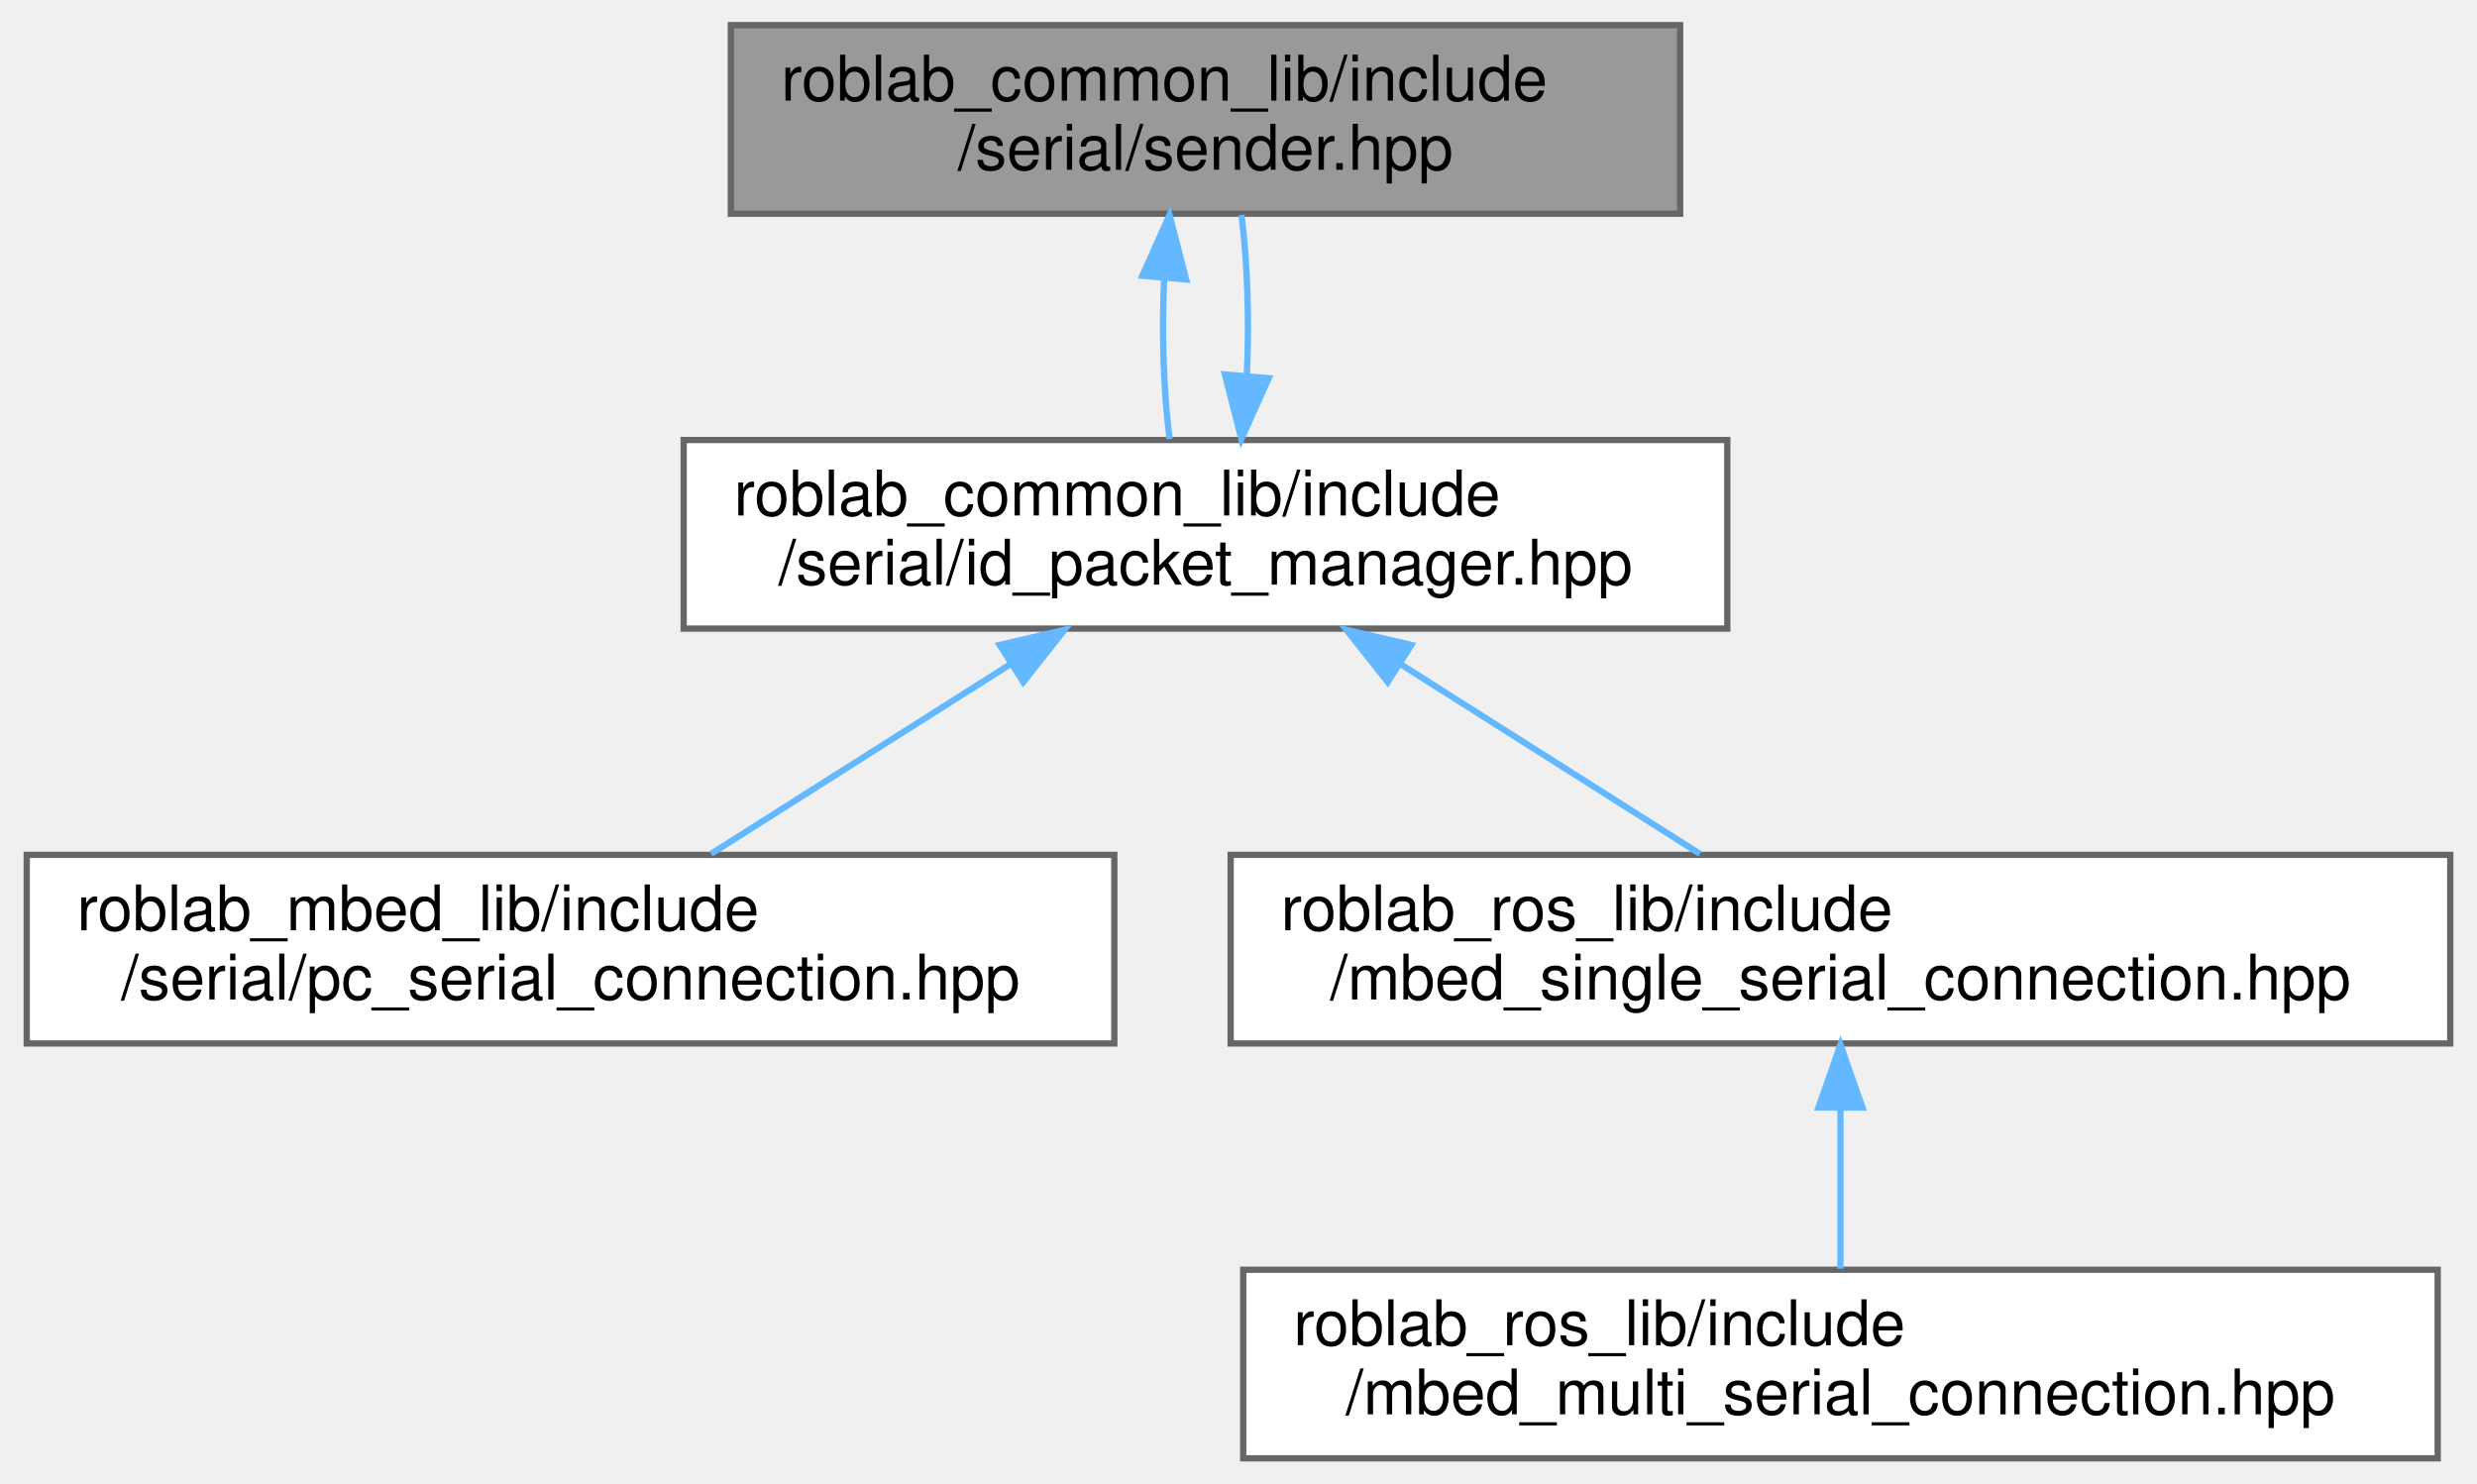
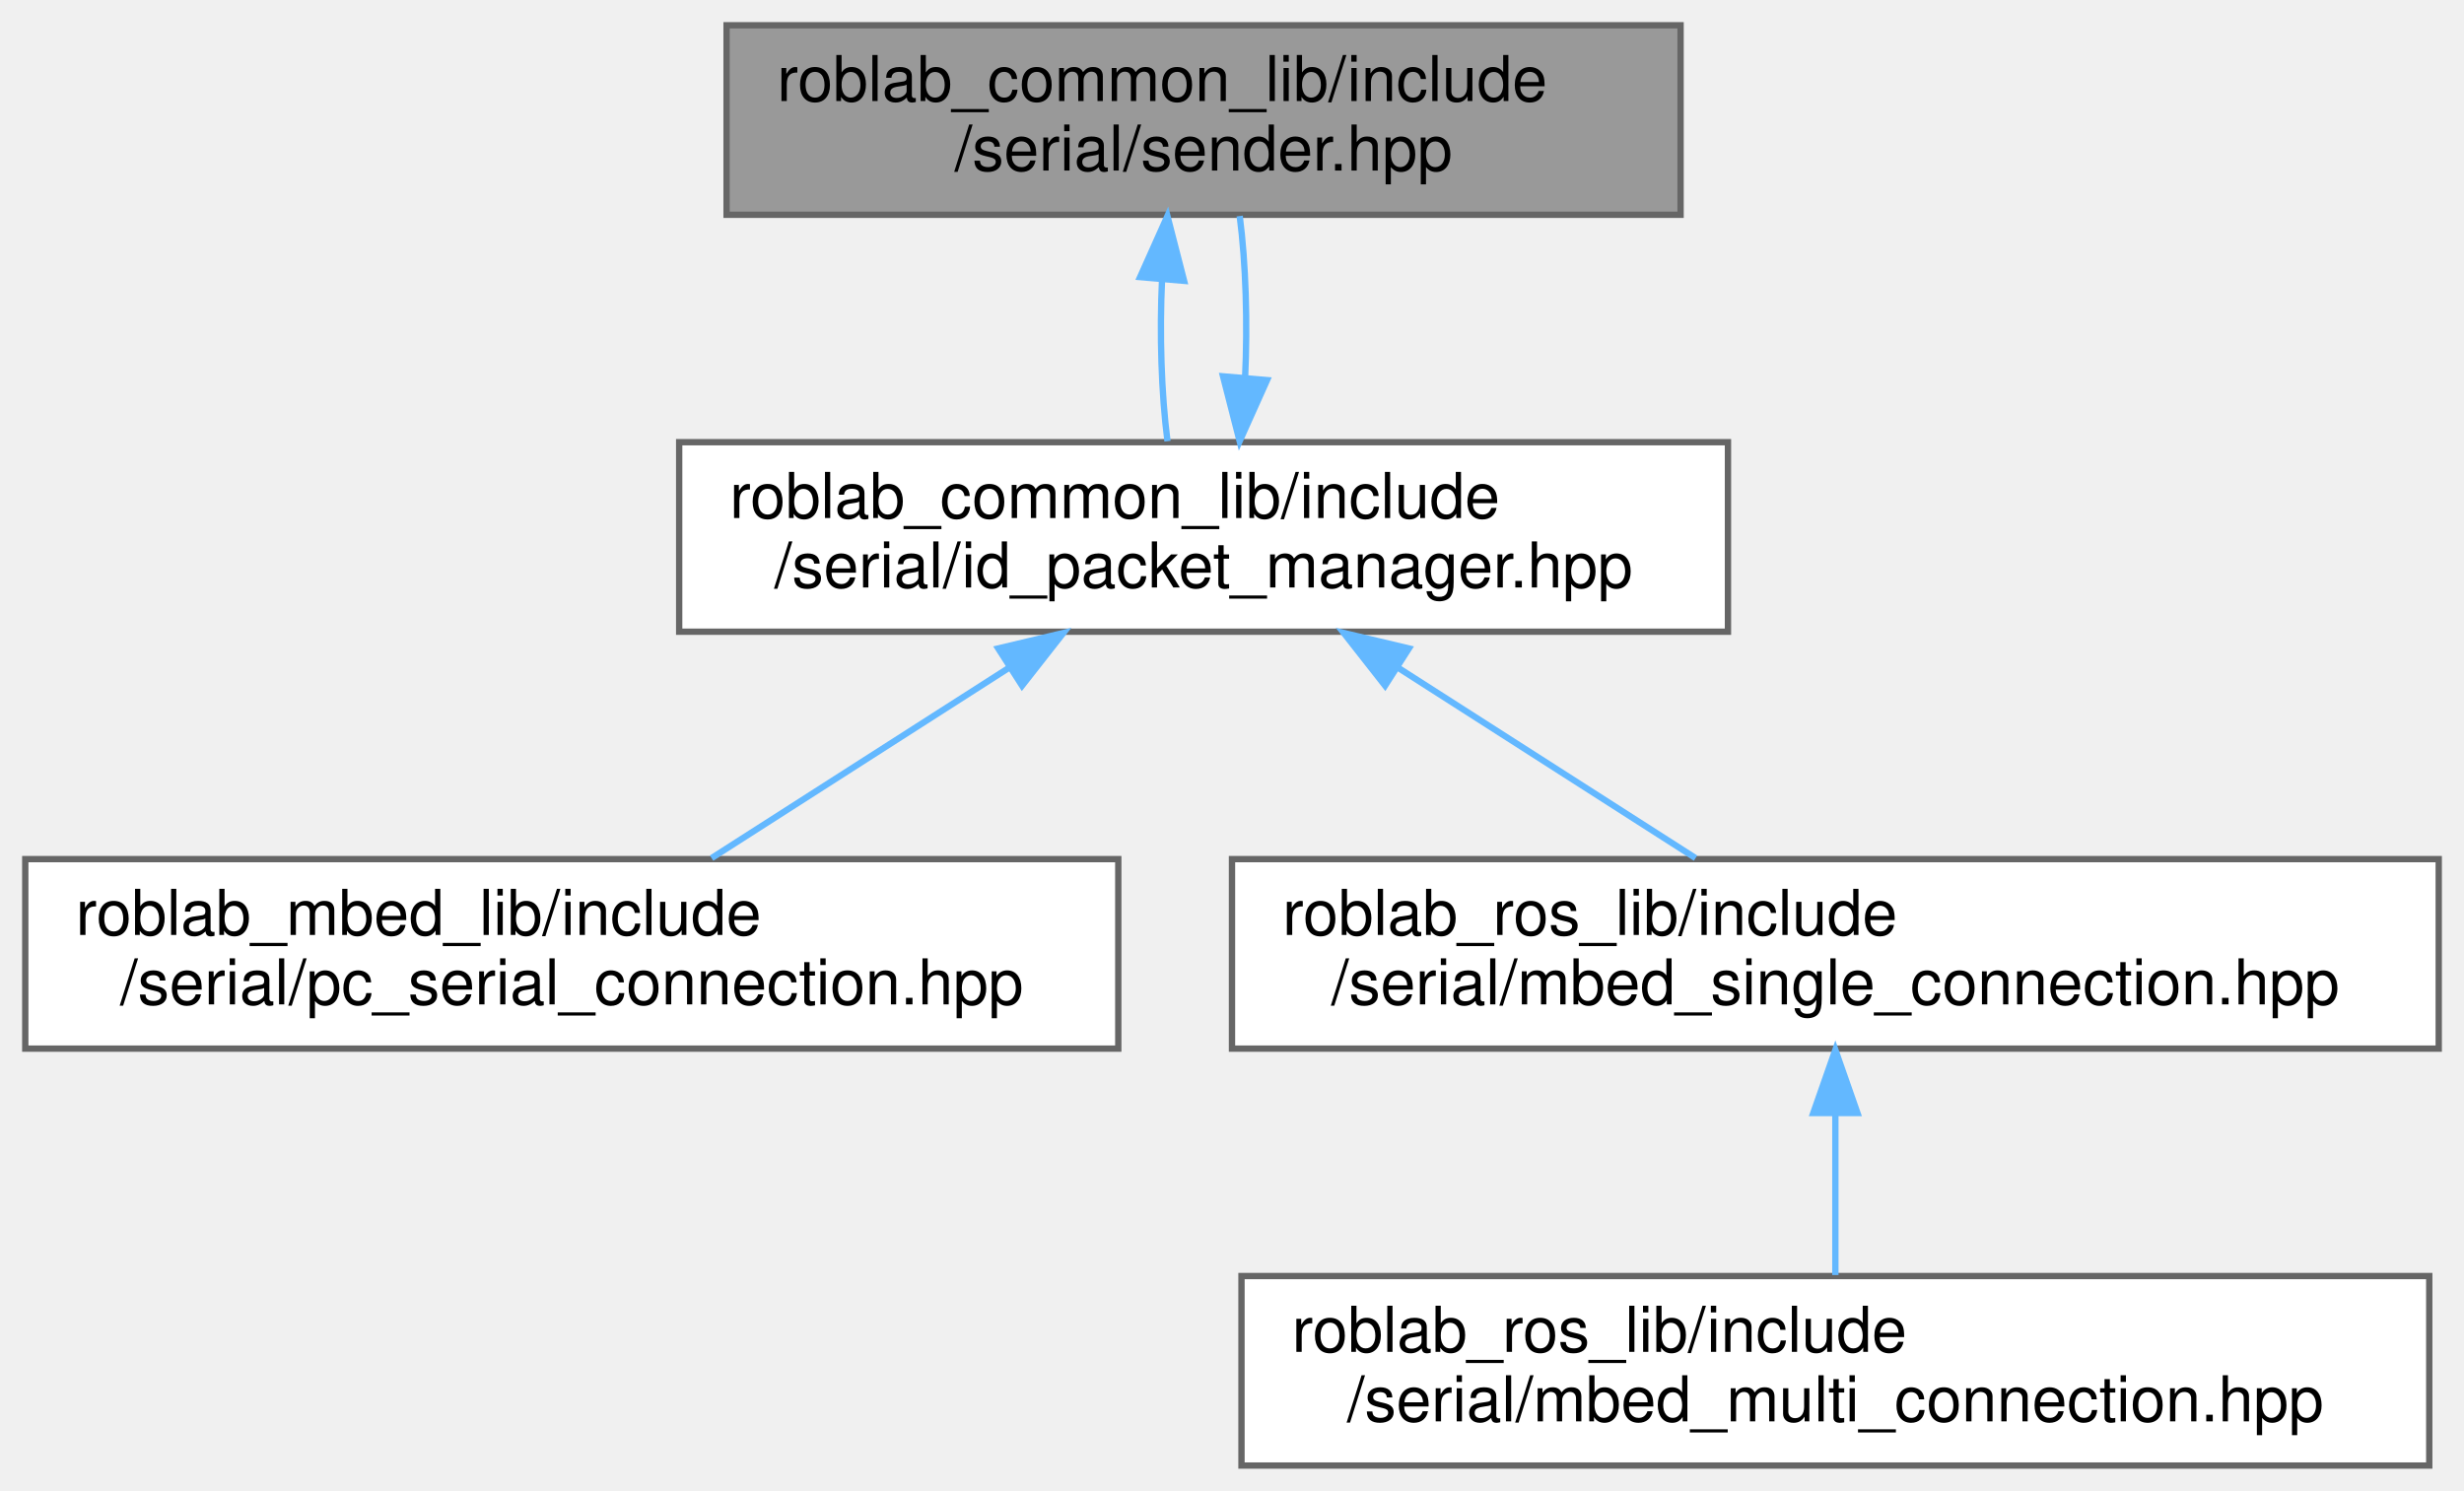
- <svg xmlns="http://www.w3.org/2000/svg" xmlns:xlink="http://www.w3.org/1999/xlink" width="394pt" height="236pt" viewBox="0.00 0.00 393.50 236.00">
+ <svg xmlns="http://www.w3.org/2000/svg" xmlns:xlink="http://www.w3.org/1999/xlink" width="390pt" height="236pt" viewBox="0.00 0.00 390.00 236.00">
  <g id="graph0" class="graph" transform="scale(1 1) rotate(0) translate(4 232)">
    <g id="node1" class="node">
      <g id="a_node1">
        <a xlink:title="シリアル通信で送るデータを登録">
-           <polygon fill="#999999" stroke="#666666" points="263,-228 112,-228 112,-198 263,-198 263,-228" />
-           <text text-anchor="start" x="120" y="-216" font-family="Helvetica,sans-Serif" font-size="10.00">roblab_common_lib/include</text>
-           <text text-anchor="middle" x="187.5" y="-205" font-family="Helvetica,sans-Serif" font-size="10.00">/serial/sender.hpp</text>
+           <polygon fill="#999999" stroke="#666666" points="262,-228 111,-228 111,-198 262,-198 262,-228" />
+           <text text-anchor="start" x="119" y="-216" font-family="Helvetica,sans-Serif" font-size="10.00">roblab_common_lib/include</text>
+           <text text-anchor="middle" x="186.5" y="-205" font-family="Helvetica,sans-Serif" font-size="10.00">/serial/sender.hpp</text>
        </a>
      </g>
    </g>
    <g id="node2" class="node">
      <g id="a_node2">
        <a xlink:href="id__packet__manager_8hpp.html" target="_top" xlink:title="ID付きパケットデータを管理">
-           <polygon fill="white" stroke="#666666" points="270.5,-162 104.5,-162 104.5,-132 270.5,-132 270.5,-162" />
-           <text text-anchor="start" x="112.5" y="-150" font-family="Helvetica,sans-Serif" font-size="10.00">roblab_common_lib/include</text>
-           <text text-anchor="middle" x="187.5" y="-139" font-family="Helvetica,sans-Serif" font-size="10.00">/serial/id_packet_manager.hpp</text>
+           <polygon fill="white" stroke="#666666" points="269.5,-162 103.5,-162 103.5,-132 269.5,-132 269.5,-162" />
+           <text text-anchor="start" x="111.5" y="-150" font-family="Helvetica,sans-Serif" font-size="10.00">roblab_common_lib/include</text>
+           <text text-anchor="middle" x="186.5" y="-139" font-family="Helvetica,sans-Serif" font-size="10.00">/serial/id_packet_manager.hpp</text>
        </a>
      </g>
    </g>
    <g id="edge1" class="edge">
-       <path fill="none" stroke="#63b8ff" d="M180.93,-187.83C180.52,-179.17 180.81,-169.7 181.79,-162.16" />
-       <polygon fill="#63b8ff" stroke="#63b8ff" points="177.45,-188.13 181.78,-197.8 184.42,-187.54 177.45,-188.13" />
+       <path fill="none" stroke="#63b8ff" d="M179.93,-187.83C179.52,-179.17 179.81,-169.7 180.79,-162.16" />
+       <polygon fill="#63b8ff" stroke="#63b8ff" points="176.45,-188.13 180.78,-197.8 183.42,-187.54 176.45,-188.13" />
    </g>
    <g id="edge2" class="edge">
-       <path fill="none" stroke="#63b8ff" d="M194.07,-172.13C194.48,-180.78 194.2,-190.26 193.22,-197.8" />
-       <polygon fill="#63b8ff" stroke="#63b8ff" points="197.55,-171.83 193.21,-162.16 190.58,-172.43 197.55,-171.83" />
+       <path fill="none" stroke="#63b8ff" d="M193.07,-172.13C193.48,-180.78 193.2,-190.26 192.22,-197.8" />
+       <polygon fill="#63b8ff" stroke="#63b8ff" points="196.55,-171.83 192.21,-162.16 189.58,-172.43 196.55,-171.83" />
    </g>
    <g id="node3" class="node">
      <g id="a_node3">
        <a xlink:href="pc__serial__connection_8hpp.html" target="_top" xlink:title="パソコンと接続してパケット通信を行うライブラリ">
          <polygon fill="white" stroke="#666666" points="173,-96 0,-96 0,-66 173,-66 173,-96" />
          <text text-anchor="start" x="8" y="-84" font-family="Helvetica,sans-Serif" font-size="10.00">roblab_mbed_lib/include</text>
          <text text-anchor="middle" x="86.5" y="-73" font-family="Helvetica,sans-Serif" font-size="10.00">/serial/pc_serial_connection.hpp</text>
        </a>
      </g>
    </g>
    <g id="edge3" class="edge">
-       <path fill="none" stroke="#63b8ff" d="M156.41,-126.3C141.04,-116.56 122.83,-105.02 108.85,-96.16" />
-       <polygon fill="#63b8ff" stroke="#63b8ff" points="154.76,-129.4 165.08,-131.8 158.51,-123.49 154.76,-129.4" />
+       <path fill="none" stroke="#63b8ff" d="M155.72,-126.3C140.5,-116.56 122.47,-105.02 108.63,-96.16" />
+       <polygon fill="#63b8ff" stroke="#63b8ff" points="154,-129.35 164.31,-131.8 157.77,-123.46 154,-129.35" />
    </g>
    <g id="node4" class="node">
      <g id="a_node4">
-         <a xlink:href="mbed__single__serial__connection_8hpp.html" target="_top" xlink:title="1個のmbedとシリアル通信">
-           <polygon fill="white" stroke="#666666" points="385.5,-96 191.5,-96 191.5,-66 385.5,-66 385.5,-96" />
-           <text text-anchor="start" x="199.5" y="-84" font-family="Helvetica,sans-Serif" font-size="10.00">roblab_ros_lib/include</text>
-           <text text-anchor="middle" x="288.5" y="-73" font-family="Helvetica,sans-Serif" font-size="10.00">/mbed_single_serial_connection.hpp</text>
+         <a xlink:href="mbed__single__connection_8hpp.html" target="_top" xlink:title="1個のmbedとシリアル通信">
+           <polygon fill="white" stroke="#666666" points="382,-96 191,-96 191,-66 382,-66 382,-96" />
+           <text text-anchor="start" x="199" y="-84" font-family="Helvetica,sans-Serif" font-size="10.00">roblab_ros_lib/include</text>
+           <text text-anchor="middle" x="286.5" y="-73" font-family="Helvetica,sans-Serif" font-size="10.00">/serial/mbed_single_connection.hpp</text>
        </a>
      </g>
    </g>
    <g id="edge4" class="edge">
-       <path fill="none" stroke="#63b8ff" d="M218.59,-126.3C233.96,-116.56 252.17,-105.02 266.15,-96.16" />
-       <polygon fill="#63b8ff" stroke="#63b8ff" points="216.49,-123.49 209.92,-131.8 220.24,-129.4 216.49,-123.49" />
+       <path fill="none" stroke="#63b8ff" d="M217.28,-126.3C232.5,-116.56 250.53,-105.02 264.37,-96.16" />
+       <polygon fill="#63b8ff" stroke="#63b8ff" points="215.23,-123.46 208.69,-131.8 219,-129.35 215.23,-123.46" />
    </g>
    <g id="node5" class="node">
      <g id="a_node5">
-         <a xlink:href="mbed__multi__serial__connection_8hpp.html" target="_top" xlink:title="複数のMbedとシリアル通信を行うライブラリ">
-           <polygon fill="white" stroke="#666666" points="383.5,-30 193.5,-30 193.5,0 383.5,0 383.5,-30" />
-           <text text-anchor="start" x="201.5" y="-18" font-family="Helvetica,sans-Serif" font-size="10.00">roblab_ros_lib/include</text>
-           <text text-anchor="middle" x="288.5" y="-7" font-family="Helvetica,sans-Serif" font-size="10.00">/mbed_multi_serial_connection.hpp</text>
+         <a xlink:href="mbed__multi__connection_8hpp.html" target="_top" xlink:title="複数のMbedとシリアル通信を行うライブラリ">
+           <polygon fill="white" stroke="#666666" points="380.5,-30 192.5,-30 192.5,0 380.5,0 380.5,-30" />
+           <text text-anchor="start" x="200.5" y="-18" font-family="Helvetica,sans-Serif" font-size="10.00">roblab_ros_lib/include</text>
+           <text text-anchor="middle" x="286.5" y="-7" font-family="Helvetica,sans-Serif" font-size="10.00">/serial/mbed_multi_connection.hpp</text>
        </a>
      </g>
    </g>
    <g id="edge5" class="edge">
-       <path fill="none" stroke="#63b8ff" d="M288.5,-55.54C288.5,-46.96 288.5,-37.61 288.5,-30.16" />
-       <polygon fill="#63b8ff" stroke="#63b8ff" points="285,-55.8 288.5,-65.8 292,-55.8 285,-55.8" />
+       <path fill="none" stroke="#63b8ff" d="M286.5,-55.54C286.5,-46.96 286.5,-37.61 286.5,-30.16" />
+       <polygon fill="#63b8ff" stroke="#63b8ff" points="283,-55.8 286.5,-65.8 290,-55.8 283,-55.8" />
    </g>
  </g>
</svg>
